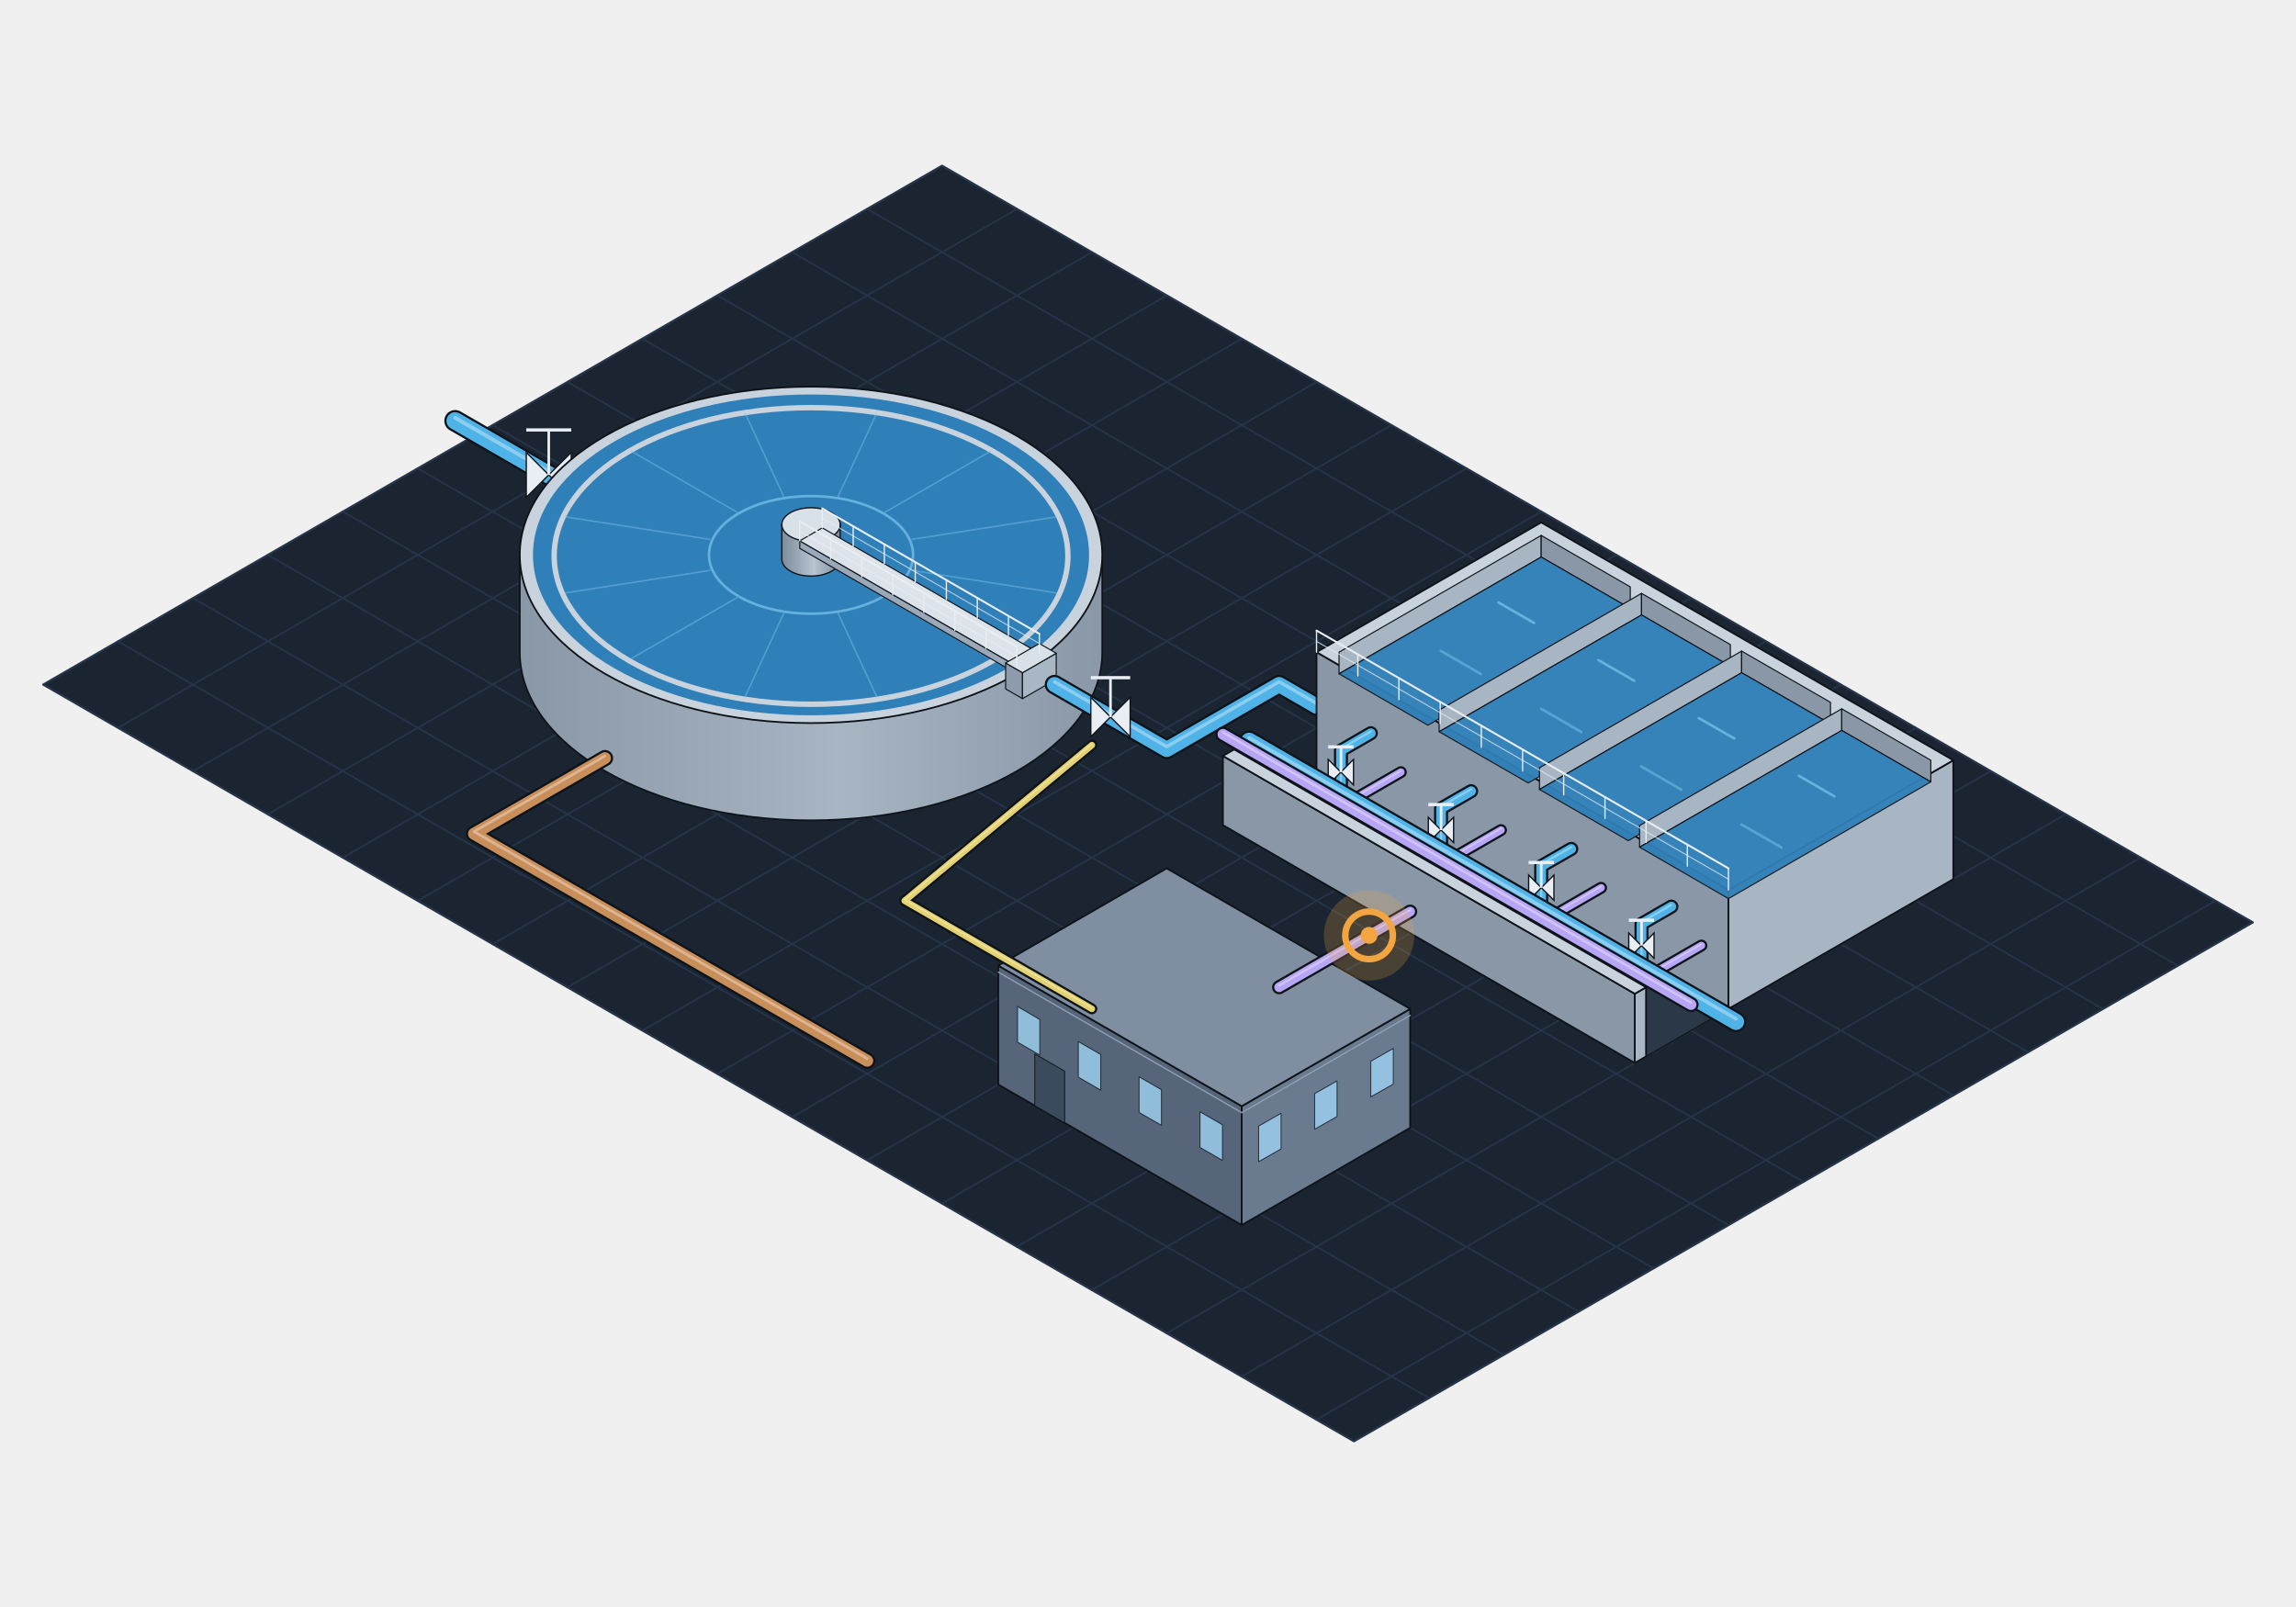
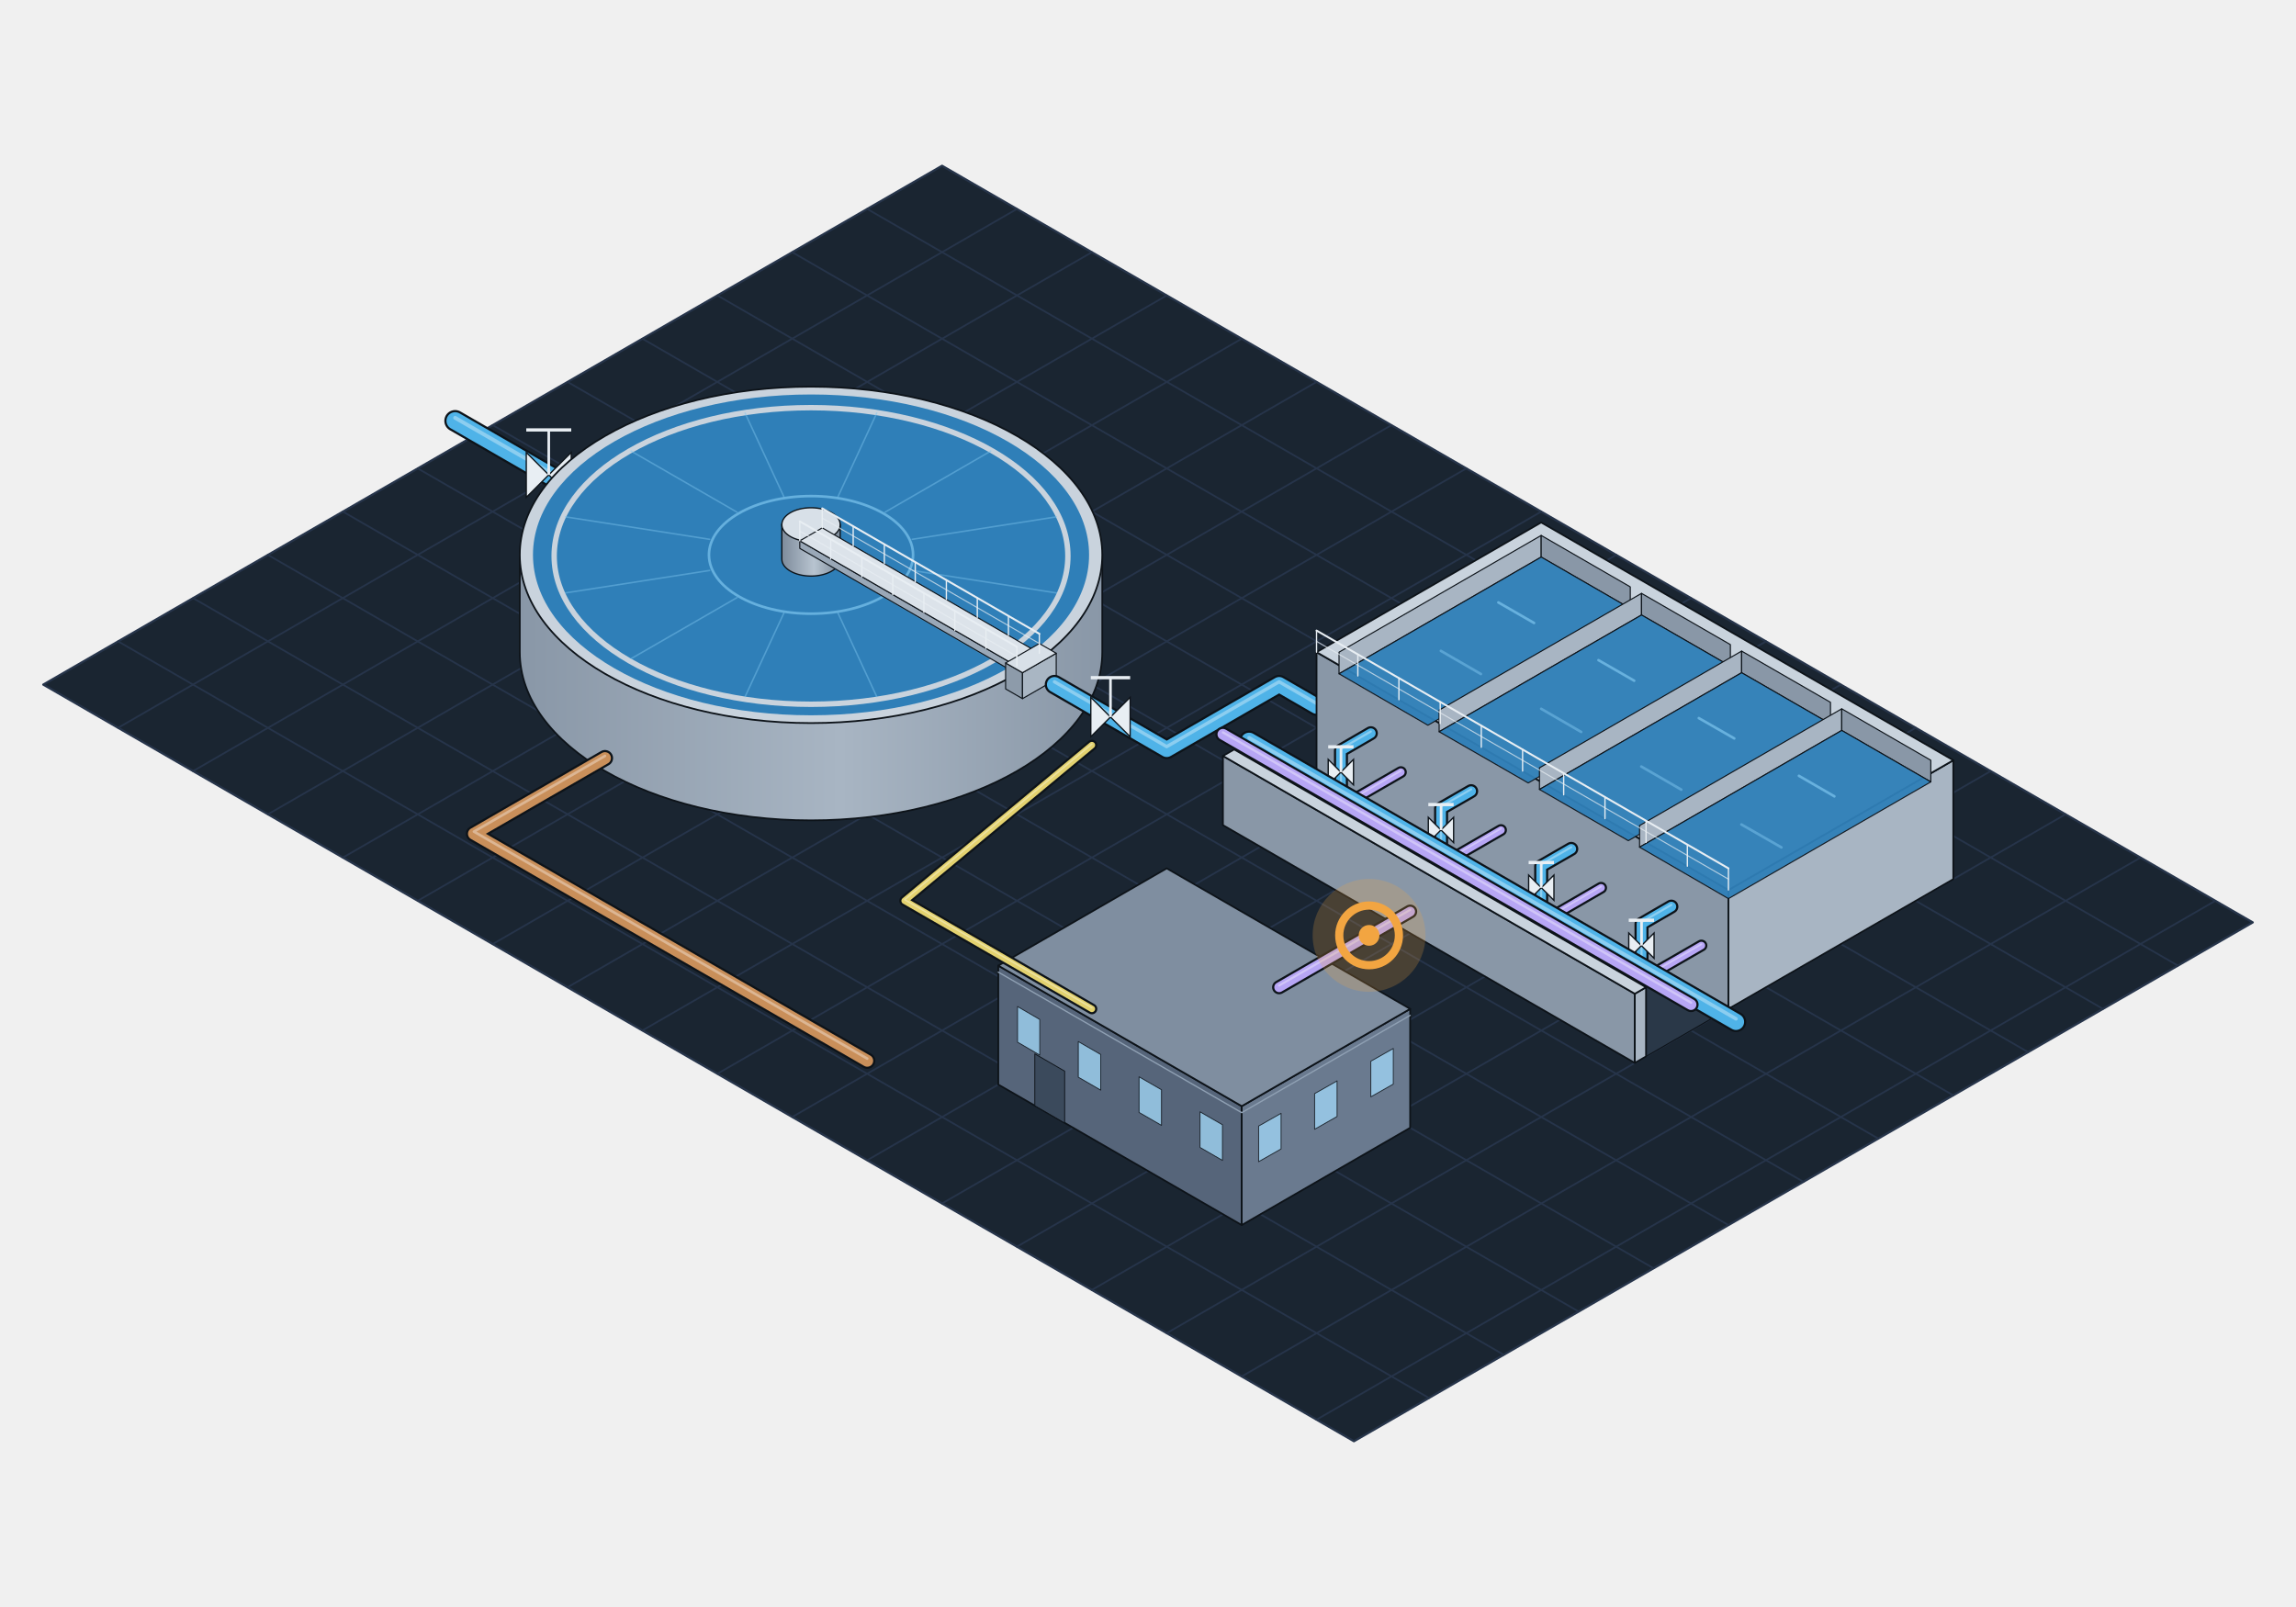
<svg xmlns="http://www.w3.org/2000/svg" width="800" height="560" viewBox="-43.57 -6.00 106.19 63.00" aria-hidden="true">
  <polygon points="0.00,-4.00 60.62,31.00 19.05,55.00 -41.57,20.00" fill="#1A2531" stroke="#26344A" stroke-width="0.1" stroke-linejoin="round" />
  <polyline points="3.46,-2.00 -38.11,22.00" fill="none" stroke="#26344A" stroke-width="0.08" stroke-linecap="round" stroke-linejoin="round" />
  <polyline points="6.93,0.00 -34.64,24.00" fill="none" stroke="#26344A" stroke-width="0.08" stroke-linecap="round" stroke-linejoin="round" />
  <polyline points="10.39,2.00 -31.18,26.00" fill="none" stroke="#26344A" stroke-width="0.08" stroke-linecap="round" stroke-linejoin="round" />
  <polyline points="13.86,4.00 -27.71,28.00" fill="none" stroke="#26344A" stroke-width="0.08" stroke-linecap="round" stroke-linejoin="round" />
  <polyline points="17.32,6.00 -24.25,30.00" fill="none" stroke="#26344A" stroke-width="0.08" stroke-linecap="round" stroke-linejoin="round" />
  <polyline points="20.78,8.00 -20.78,32.00" fill="none" stroke="#26344A" stroke-width="0.08" stroke-linecap="round" stroke-linejoin="round" />
  <polyline points="24.25,10.00 -17.32,34.00" fill="none" stroke="#26344A" stroke-width="0.08" stroke-linecap="round" stroke-linejoin="round" />
  <polyline points="27.71,12.00 -13.86,36.00" fill="none" stroke="#26344A" stroke-width="0.08" stroke-linecap="round" stroke-linejoin="round" />
  <polyline points="31.18,14.00 -10.39,38.00" fill="none" stroke="#26344A" stroke-width="0.08" stroke-linecap="round" stroke-linejoin="round" />
  <polyline points="34.64,16.00 -6.93,40.00" fill="none" stroke="#26344A" stroke-width="0.08" stroke-linecap="round" stroke-linejoin="round" />
  <polyline points="38.11,18.00 -3.46,42.00" fill="none" stroke="#26344A" stroke-width="0.08" stroke-linecap="round" stroke-linejoin="round" />
  <polyline points="41.57,20.00 0.00,44.00" fill="none" stroke="#26344A" stroke-width="0.08" stroke-linecap="round" stroke-linejoin="round" />
  <polyline points="45.03,22.00 3.46,46.00" fill="none" stroke="#26344A" stroke-width="0.08" stroke-linecap="round" stroke-linejoin="round" />
  <polyline points="48.50,24.00 6.93,48.00" fill="none" stroke="#26344A" stroke-width="0.08" stroke-linecap="round" stroke-linejoin="round" />
  <polyline points="51.96,26.00 10.39,50.00" fill="none" stroke="#26344A" stroke-width="0.08" stroke-linecap="round" stroke-linejoin="round" />
  <polyline points="55.43,28.00 13.86,52.00" fill="none" stroke="#26344A" stroke-width="0.08" stroke-linecap="round" stroke-linejoin="round" />
  <polyline points="58.89,30.00 17.32,54.00" fill="none" stroke="#26344A" stroke-width="0.08" stroke-linecap="round" stroke-linejoin="round" />
  <polyline points="-3.46,-2.00 57.16,33.00" fill="none" stroke="#26344A" stroke-width="0.08" stroke-linecap="round" stroke-linejoin="round" />
  <polyline points="-6.93,0.00 53.69,35.00" fill="none" stroke="#26344A" stroke-width="0.08" stroke-linecap="round" stroke-linejoin="round" />
  <polyline points="-10.39,2.00 50.23,37.00" fill="none" stroke="#26344A" stroke-width="0.08" stroke-linecap="round" stroke-linejoin="round" />
  <polyline points="-13.86,4.00 46.77,39.00" fill="none" stroke="#26344A" stroke-width="0.08" stroke-linecap="round" stroke-linejoin="round" />
  <polyline points="-17.32,6.00 43.30,41.00" fill="none" stroke="#26344A" stroke-width="0.08" stroke-linecap="round" stroke-linejoin="round" />
  <polyline points="-20.78,8.00 39.84,43.00" fill="none" stroke="#26344A" stroke-width="0.08" stroke-linecap="round" stroke-linejoin="round" />
  <polyline points="-24.25,10.00 36.37,45.00" fill="none" stroke="#26344A" stroke-width="0.08" stroke-linecap="round" stroke-linejoin="round" />
  <polyline points="-27.71,12.00 32.91,47.00" fill="none" stroke="#26344A" stroke-width="0.08" stroke-linecap="round" stroke-linejoin="round" />
  <polyline points="-31.18,14.00 29.44,49.00" fill="none" stroke="#26344A" stroke-width="0.08" stroke-linecap="round" stroke-linejoin="round" />
  <polyline points="-34.64,16.00 25.98,51.00" fill="none" stroke="#26344A" stroke-width="0.08" stroke-linecap="round" stroke-linejoin="round" />
  <polyline points="-38.11,18.00 22.52,53.00" fill="none" stroke="#26344A" stroke-width="0.08" stroke-linecap="round" stroke-linejoin="round" />
  <g data-layer="pipework">
    <polyline points="-22.52,7.80 -15.59,11.80" fill="none" stroke="#0D1319" stroke-width="1.0" stroke-linecap="round" stroke-linejoin="round" />
    <polyline points="-22.52,7.80 -15.59,11.80" fill="none" stroke="#4FB3E8" stroke-width="0.8" stroke-linecap="round" stroke-linejoin="round" />
    <polyline points="-22.52,7.66 -15.59,11.66" fill="none" stroke="#FFFFFF" stroke-width="0.176" stroke-linecap="round" stroke-linejoin="round" opacity="0.35" />
  </g>
  <g data-layer="equipment" data-key="valve-34" data-tip="Isolation valve" class="hot">
    <path d="M-19.23,9.26 L-17.15,11.34 L-17.15,9.26 L-19.23,11.34 Z" fill="#E8EEF3" stroke="#0D1319" stroke-width="0.06" />
    <line x1="-18.19" y1="10.30" x2="-18.19" y2="8.22" stroke="#E8EEF3" stroke-width="0.12" />
    <line x1="-19.23" y1="8.22" x2="-17.15" y2="8.22" stroke="#E8EEF3" stroke-width="0.15" />
  </g>
  <g data-layer="structure">
    <defs>
      <linearGradient id="ag39" x1="0" x2="1" y1="0" y2="0">
        <stop offset="0" stop-color="#8997A7" />
        <stop offset="0.55" stop-color="#A8B5C3" />
        <stop offset="1" stop-color="#8997A7" />
      </linearGradient>
    </defs>
    <path d="M-19.53,14.00 L-19.53,18.50 A13.47,7.78 0 0 0 7.41,18.50 L7.41,14.00 Z" fill="url(#ag39)" stroke="#0D1319" stroke-width="0.08" />
    <ellipse cx="-6.06" cy="14.00" rx="13.47" ry="7.78" fill="#C9D3DD" stroke="#0D1319" stroke-width="0.08" />
    <ellipse cx="-6.06" cy="14.00" rx="12.86" ry="7.42" fill="#2F7FB8" stroke="none" stroke-width="0.08" />
    <ellipse cx="-6.06" cy="14.05" rx="11.88" ry="6.86" fill="none" stroke="#C9D3DD" stroke-width="0.25" />
    <ellipse cx="-6.06" cy="14.00" rx="4.72" ry="2.72" fill="none" stroke="#7CC4EE" stroke-width="0.12" opacity="0.7" />
    <polyline points="-2.63,15.98 2.25,18.80" fill="none" stroke="#7CC4EE" stroke-width="0.07" stroke-linecap="round" stroke-linejoin="round" opacity="0.45" />
    <polyline points="-4.81,16.70 -3.02,20.56" fill="none" stroke="#7CC4EE" stroke-width="0.07" stroke-linecap="round" stroke-linejoin="round" opacity="0.45" />
    <polyline points="-7.32,16.70 -9.11,20.56" fill="none" stroke="#7CC4EE" stroke-width="0.07" stroke-linecap="round" stroke-linejoin="round" opacity="0.45" />
    <polyline points="-9.49,15.98 -14.38,18.80" fill="none" stroke="#7CC4EE" stroke-width="0.07" stroke-linecap="round" stroke-linejoin="round" opacity="0.45" />
    <polyline points="-10.75,14.72 -17.42,15.76" fill="none" stroke="#7CC4EE" stroke-width="0.07" stroke-linecap="round" stroke-linejoin="round" opacity="0.45" />
    <polyline points="-10.75,13.28 -17.42,12.24" fill="none" stroke="#7CC4EE" stroke-width="0.07" stroke-linecap="round" stroke-linejoin="round" opacity="0.45" />
    <polyline points="-9.49,12.02 -14.38,9.20" fill="none" stroke="#7CC4EE" stroke-width="0.07" stroke-linecap="round" stroke-linejoin="round" opacity="0.45" />
    <polyline points="-7.32,11.30 -9.11,7.44" fill="none" stroke="#7CC4EE" stroke-width="0.07" stroke-linecap="round" stroke-linejoin="round" opacity="0.45" />
    <polyline points="-4.81,11.30 -3.02,7.44" fill="none" stroke="#7CC4EE" stroke-width="0.07" stroke-linecap="round" stroke-linejoin="round" opacity="0.45" />
    <polyline points="-2.63,12.02 2.25,9.20" fill="none" stroke="#7CC4EE" stroke-width="0.07" stroke-linecap="round" stroke-linejoin="round" opacity="0.45" />
    <polyline points="-1.38,13.28 5.29,12.24" fill="none" stroke="#7CC4EE" stroke-width="0.07" stroke-linecap="round" stroke-linejoin="round" opacity="0.45" />
    <polyline points="-1.38,14.72 5.29,15.76" fill="none" stroke="#7CC4EE" stroke-width="0.07" stroke-linecap="round" stroke-linejoin="round" opacity="0.45" />
  </g>
  <g data-layer="equipment">
    <defs>
      <linearGradient id="ag59" x1="0" x2="1" y1="0" y2="0">
        <stop offset="0" stop-color="#7D8B9B" />
        <stop offset="0.55" stop-color="#B8C4D0" />
        <stop offset="1" stop-color="#7D8B9B" />
      </linearGradient>
    </defs>
    <path d="M-7.41,12.60 L-7.41,14.20 A1.35,0.78 0 0 0 -4.71,14.20 L-4.71,12.60 Z" fill="url(#ag59)" stroke="#0D1319" stroke-width="0.06" />
    <ellipse cx="-6.06" cy="12.60" rx="1.35" ry="0.78" fill="#D8E0E8" stroke="#0D1319" stroke-width="0.06" />
    <polygon points="-6.58,13.70 3.46,19.50 3.46,19.15 -6.58,13.35" fill="#9AA8B7" stroke="#0D1319" stroke-width="0.05" stroke-linejoin="round" />
    <polygon points="4.50,18.90 3.46,19.50 3.46,19.15 4.50,18.55" fill="#B7C3CF" stroke="#0D1319" stroke-width="0.05" stroke-linejoin="round" />
    <polygon points="-5.54,12.75 4.50,18.55 3.46,19.15 -6.58,13.35" fill="#DCE3EA" stroke="#0D1319" stroke-width="0.05" stroke-linejoin="round" />
    <polygon points="2.94,20.20 3.72,20.65 3.72,19.45 2.94,19.00" fill="#8D9BAA" stroke="#0D1319" stroke-width="0.05" stroke-linejoin="round" />
    <polygon points="5.28,19.75 3.72,20.65 3.72,19.45 5.28,18.55" fill="#A9B6C3" stroke="#0D1319" stroke-width="0.05" stroke-linejoin="round" />
    <polygon points="4.50,18.10 5.28,18.55 3.72,19.45 2.94,19.00" fill="#D8E0E8" stroke="#0D1319" stroke-width="0.05" stroke-linejoin="round" />
    <polyline points="-5.54,11.85 4.50,17.65" fill="none" stroke="#E8EEF3" stroke-width="0.09" stroke-linecap="round" stroke-linejoin="round" />
    <polyline points="-5.54,12.30 4.50,18.10" fill="none" stroke="#E8EEF3" stroke-width="0.05" stroke-linecap="round" stroke-linejoin="round" opacity="0.7" />
    <polyline points="-5.54,12.75 -5.54,11.85" fill="none" stroke="#E8EEF3" stroke-width="0.06" stroke-linecap="round" stroke-linejoin="round" />
    <polyline points="-4.11,13.58 -4.11,12.68" fill="none" stroke="#E8EEF3" stroke-width="0.06" stroke-linecap="round" stroke-linejoin="round" />
    <polyline points="-2.67,14.41 -2.67,13.51" fill="none" stroke="#E8EEF3" stroke-width="0.06" stroke-linecap="round" stroke-linejoin="round" />
    <polyline points="-1.24,15.24 -1.24,14.34" fill="none" stroke="#E8EEF3" stroke-width="0.06" stroke-linecap="round" stroke-linejoin="round" />
    <polyline points="0.20,16.06 0.20,15.16" fill="none" stroke="#E8EEF3" stroke-width="0.06" stroke-linecap="round" stroke-linejoin="round" />
    <polyline points="1.63,16.89 1.63,15.99" fill="none" stroke="#E8EEF3" stroke-width="0.06" stroke-linecap="round" stroke-linejoin="round" />
    <polyline points="3.07,17.72 3.07,16.82" fill="none" stroke="#E8EEF3" stroke-width="0.06" stroke-linecap="round" stroke-linejoin="round" />
    <polyline points="4.50,18.55 4.50,17.65" fill="none" stroke="#E8EEF3" stroke-width="0.06" stroke-linecap="round" stroke-linejoin="round" />
    <polyline points="-6.58,12.45 3.46,18.25" fill="none" stroke="#E8EEF3" stroke-width="0.09" stroke-linecap="round" stroke-linejoin="round" />
    <polyline points="-6.58,12.90 3.46,18.70" fill="none" stroke="#E8EEF3" stroke-width="0.05" stroke-linecap="round" stroke-linejoin="round" opacity="0.7" />
    <polyline points="-6.58,13.35 -6.58,12.45" fill="none" stroke="#E8EEF3" stroke-width="0.06" stroke-linecap="round" stroke-linejoin="round" />
    <polyline points="-5.15,14.18 -5.15,13.28" fill="none" stroke="#E8EEF3" stroke-width="0.06" stroke-linecap="round" stroke-linejoin="round" />
    <polyline points="-3.71,15.01 -3.71,14.11" fill="none" stroke="#E8EEF3" stroke-width="0.06" stroke-linecap="round" stroke-linejoin="round" />
    <polyline points="-2.28,15.84 -2.28,14.94" fill="none" stroke="#E8EEF3" stroke-width="0.06" stroke-linecap="round" stroke-linejoin="round" />
    <polyline points="-0.84,16.66 -0.84,15.76" fill="none" stroke="#E8EEF3" stroke-width="0.06" stroke-linecap="round" stroke-linejoin="round" />
    <polyline points="0.59,17.49 0.59,16.59" fill="none" stroke="#E8EEF3" stroke-width="0.06" stroke-linecap="round" stroke-linejoin="round" />
    <polyline points="2.03,18.32 2.03,17.42" fill="none" stroke="#E8EEF3" stroke-width="0.06" stroke-linecap="round" stroke-linejoin="round" />
    <polyline points="3.46,19.15 3.46,18.25" fill="none" stroke="#E8EEF3" stroke-width="0.06" stroke-linecap="round" stroke-linejoin="round" />
  </g>
  <g data-layer="pipework">
    <polyline points="-15.59,23.40 -21.65,26.90 -3.46,37.40" fill="none" stroke="#0D1319" stroke-width="0.75" stroke-linecap="round" stroke-linejoin="round" />
    <polyline points="-15.59,23.40 -21.65,26.90 -3.46,37.40" fill="none" stroke="#C98F5A" stroke-width="0.55" stroke-linecap="round" stroke-linejoin="round" />
    <polyline points="-15.59,23.30 -21.65,26.80 -3.46,37.30" fill="none" stroke="#FFFFFF" stroke-width="0.121" stroke-linecap="round" stroke-linejoin="round" opacity="0.35" />
  </g>
  <g data-layer="pipework">
    <polyline points="5.20,20.00 10.39,23.00 15.59,20.00 17.32,21.00" fill="none" stroke="#0D1319" stroke-width="0.9" stroke-linecap="round" stroke-linejoin="round" />
    <polyline points="5.20,20.00 10.39,23.00 15.59,20.00 17.32,21.00" fill="none" stroke="#4FB3E8" stroke-width="0.7" stroke-linecap="round" stroke-linejoin="round" />
    <polyline points="5.20,19.87 10.39,22.87 15.59,19.87 17.32,20.87" fill="none" stroke="#FFFFFF" stroke-width="0.154" stroke-linecap="round" stroke-linejoin="round" opacity="0.35" />
  </g>
  <g data-layer="equipment" data-key="valve-99" data-tip="Isolation valve" class="hot">
    <path d="M6.88,20.59 L8.70,22.41 L8.70,20.59 L6.88,22.41 Z" fill="#E8EEF3" stroke="#0D1319" stroke-width="0.06" />
    <line x1="7.79" y1="21.50" x2="7.79" y2="19.68" stroke="#E8EEF3" stroke-width="0.12" />
    <line x1="6.88" y1="19.68" x2="8.70" y2="19.68" stroke="#E8EEF3" stroke-width="0.15" />
  </g>
  <polygon points="17.32,24.00 36.37,35.00 36.37,29.50 17.32,18.50" fill="#8997A7" stroke="#0D1319" stroke-width="0.08" stroke-linejoin="round" />
  <polygon points="46.77,29.00 36.37,35.00 36.37,29.50 46.77,23.50" fill="#A8B5C3" stroke="#0D1319" stroke-width="0.08" stroke-linejoin="round" />
  <polygon points="27.71,12.50 46.77,23.50 36.37,29.50 17.32,18.50" fill="#C9D3DD" stroke="#0D1319" stroke-width="0.08" stroke-linejoin="round" />
  <polygon points="27.71,14.10 18.36,19.50 18.36,18.50 27.71,13.10" fill="#A8B5C3" stroke="#0D1319" stroke-width="0.05" stroke-linejoin="round" />
  <polygon points="27.71,14.10 31.83,16.48 31.83,15.48 27.71,13.10" fill="#8997A7" stroke="#0D1319" stroke-width="0.05" stroke-linejoin="round" />
  <polygon points="27.71,14.10 31.83,16.48 22.47,21.88 18.36,19.50" fill="#2F7FB8" stroke="#0D1319" stroke-width="0.05" stroke-linejoin="round" opacity="0.95" />
  <polyline points="25.73,16.20 27.38,17.15" fill="none" stroke="#7CC4EE" stroke-width="0.12" stroke-linecap="round" stroke-linejoin="round" opacity="0.7" />
  <polyline points="23.07,18.44 24.92,19.51" fill="none" stroke="#7CC4EE" stroke-width="0.12" stroke-linecap="round" stroke-linejoin="round" opacity="0.5" />
  <polygon points="32.35,16.78 22.99,22.18 22.99,21.18 32.35,15.78" fill="#A8B5C3" stroke="#0D1319" stroke-width="0.05" stroke-linejoin="round" />
  <polygon points="32.35,16.78 36.46,19.15 36.46,18.15 32.35,15.78" fill="#8997A7" stroke="#0D1319" stroke-width="0.05" stroke-linejoin="round" />
  <polygon points="32.35,16.78 36.46,19.15 27.11,24.55 22.99,22.18" fill="#2F7FB8" stroke="#0D1319" stroke-width="0.05" stroke-linejoin="round" opacity="0.95" />
  <polyline points="30.36,18.87 32.01,19.82" fill="none" stroke="#7CC4EE" stroke-width="0.12" stroke-linecap="round" stroke-linejoin="round" opacity="0.7" />
  <polyline points="27.71,21.12 29.56,22.19" fill="none" stroke="#7CC4EE" stroke-width="0.12" stroke-linecap="round" stroke-linejoin="round" opacity="0.5" />
  <polygon points="36.98,19.45 27.63,24.85 27.63,23.85 36.98,18.45" fill="#A8B5C3" stroke="#0D1319" stroke-width="0.05" stroke-linejoin="round" />
  <polygon points="36.98,19.45 41.09,21.82 41.09,20.82 36.98,18.45" fill="#8997A7" stroke="#0D1319" stroke-width="0.05" stroke-linejoin="round" />
  <polygon points="36.98,19.45 41.09,21.82 31.74,27.22 27.63,24.85" fill="#2F7FB8" stroke="#0D1319" stroke-width="0.05" stroke-linejoin="round" opacity="0.95" />
  <polyline points="35.00,21.55 36.64,22.49" fill="none" stroke="#7CC4EE" stroke-width="0.12" stroke-linecap="round" stroke-linejoin="round" opacity="0.7" />
  <polyline points="32.34,23.79 34.19,24.86" fill="none" stroke="#7CC4EE" stroke-width="0.12" stroke-linecap="round" stroke-linejoin="round" opacity="0.5" />
  <polygon points="41.61,22.12 32.26,27.52 32.26,26.52 41.61,21.12" fill="#A8B5C3" stroke="#0D1319" stroke-width="0.05" stroke-linejoin="round" />
  <polygon points="41.61,22.12 45.73,24.50 45.73,23.50 41.61,21.12" fill="#8997A7" stroke="#0D1319" stroke-width="0.05" stroke-linejoin="round" />
  <polygon points="41.61,22.12 45.73,24.50 36.37,29.90 32.26,27.52" fill="#2F7FB8" stroke="#0D1319" stroke-width="0.05" stroke-linejoin="round" opacity="0.95" />
  <polyline points="39.63,24.22 41.27,25.17" fill="none" stroke="#7CC4EE" stroke-width="0.12" stroke-linecap="round" stroke-linejoin="round" opacity="0.7" />
  <polyline points="36.97,26.47 38.82,27.53" fill="none" stroke="#7CC4EE" stroke-width="0.12" stroke-linecap="round" stroke-linejoin="round" opacity="0.5" />
  <polyline points="17.32,17.50 36.37,28.50" fill="none" stroke="#E8EEF3" stroke-width="0.09" stroke-linecap="round" stroke-linejoin="round" />
  <polyline points="17.32,18.00 36.37,29.00" fill="none" stroke="#E8EEF3" stroke-width="0.05" stroke-linecap="round" stroke-linejoin="round" opacity="0.7" />
  <polyline points="17.32,18.50 17.32,17.50" fill="none" stroke="#E8EEF3" stroke-width="0.06" stroke-linecap="round" stroke-linejoin="round" />
  <polyline points="19.23,19.60 19.23,18.60" fill="none" stroke="#E8EEF3" stroke-width="0.06" stroke-linecap="round" stroke-linejoin="round" />
  <polyline points="21.13,20.70 21.13,19.70" fill="none" stroke="#E8EEF3" stroke-width="0.06" stroke-linecap="round" stroke-linejoin="round" />
  <polyline points="23.04,21.80 23.04,20.80" fill="none" stroke="#E8EEF3" stroke-width="0.06" stroke-linecap="round" stroke-linejoin="round" />
  <polyline points="24.94,22.90 24.94,21.90" fill="none" stroke="#E8EEF3" stroke-width="0.06" stroke-linecap="round" stroke-linejoin="round" />
  <polyline points="26.85,24.00 26.85,23.00" fill="none" stroke="#E8EEF3" stroke-width="0.06" stroke-linecap="round" stroke-linejoin="round" />
  <polyline points="28.75,25.10 28.75,24.10" fill="none" stroke="#E8EEF3" stroke-width="0.06" stroke-linecap="round" stroke-linejoin="round" />
  <polyline points="30.66,26.20 30.66,25.20" fill="none" stroke="#E8EEF3" stroke-width="0.06" stroke-linecap="round" stroke-linejoin="round" />
  <polyline points="32.56,27.30 32.56,26.30" fill="none" stroke="#E8EEF3" stroke-width="0.06" stroke-linecap="round" stroke-linejoin="round" />
  <polyline points="34.47,28.40 34.47,27.40" fill="none" stroke="#E8EEF3" stroke-width="0.06" stroke-linecap="round" stroke-linejoin="round" />
  <polyline points="36.37,29.50 36.37,28.50" fill="none" stroke="#E8EEF3" stroke-width="0.06" stroke-linecap="round" stroke-linejoin="round" />
  <polygon points="17.32,24.00 36.37,35.00 32.04,37.50 12.99,26.50" fill="#2A3848" stroke="#0D1319" stroke-width="0.05" stroke-linejoin="round" />
  <polygon points="12.99,26.50 32.04,37.50 32.04,34.30 12.99,23.30" fill="#8997A7" stroke="#0D1319" stroke-width="0.08" stroke-linejoin="round" />
  <polygon points="32.56,37.20 32.04,37.50 32.04,34.30 32.56,34.00" fill="#A8B5C3" stroke="#0D1319" stroke-width="0.08" stroke-linejoin="round" />
  <polygon points="13.51,23.00 32.56,34.00 32.04,34.30 12.99,23.30" fill="#C9D3DD" stroke="#0D1319" stroke-width="0.08" stroke-linejoin="round" />
  <g data-layer="pipework">
    <polyline points="19.83,22.25 18.45,23.05 18.45,25.05" fill="none" stroke="#0D1319" stroke-width="0.65" stroke-linecap="round" stroke-linejoin="round" />
    <polyline points="19.83,22.25 18.45,23.05 18.45,25.05" fill="none" stroke="#4FB3E8" stroke-width="0.45" stroke-linecap="round" stroke-linejoin="round" />
    <polyline points="19.83,22.17 18.45,22.97 18.45,24.97" fill="none" stroke="#FFFFFF" stroke-width="0.099" stroke-linecap="round" stroke-linejoin="round" opacity="0.35" />
  </g>
  <g data-layer="equipment" data-key="valve-148" data-tip="Isolation valve" class="hot">
    <path d="M17.86,23.46 L19.03,24.64 L19.03,23.46 L17.86,24.64 Z" fill="#E8EEF3" stroke="#0D1319" stroke-width="0.06" />
    <line x1="18.45" y1="24.05" x2="18.45" y2="22.88" stroke="#E8EEF3" stroke-width="0.12" />
    <line x1="17.86" y1="22.88" x2="19.03" y2="22.88" stroke="#E8EEF3" stroke-width="0.15" />
  </g>
  <g data-layer="pipework">
    <polyline points="21.22,24.05 18.62,25.55" fill="none" stroke="#0D1319" stroke-width="0.55" stroke-linecap="round" stroke-linejoin="round" />
    <polyline points="21.22,24.05 18.62,25.55" fill="none" stroke="#B7A6F5" stroke-width="0.35" stroke-linecap="round" stroke-linejoin="round" />
    <polyline points="21.22,23.99 18.62,25.49" fill="none" stroke="#FFFFFF" stroke-width="0.077" stroke-linecap="round" stroke-linejoin="round" opacity="0.35" />
  </g>
  <g data-layer="pipework">
    <polyline points="24.47,24.93 23.08,25.73 23.08,27.73" fill="none" stroke="#0D1319" stroke-width="0.65" stroke-linecap="round" stroke-linejoin="round" />
    <polyline points="24.47,24.93 23.08,25.73 23.08,27.73" fill="none" stroke="#4FB3E8" stroke-width="0.45" stroke-linecap="round" stroke-linejoin="round" />
    <polyline points="24.47,24.84 23.08,25.64 23.08,27.64" fill="none" stroke="#FFFFFF" stroke-width="0.099" stroke-linecap="round" stroke-linejoin="round" opacity="0.35" />
  </g>
  <g data-layer="equipment" data-key="valve-162" data-tip="Isolation valve" class="hot">
    <path d="M22.49,26.14 L23.66,27.31 L23.66,26.14 L22.49,27.31 Z" fill="#E8EEF3" stroke="#0D1319" stroke-width="0.06" />
    <line x1="23.08" y1="26.73" x2="23.08" y2="25.55" stroke="#E8EEF3" stroke-width="0.12" />
    <line x1="22.49" y1="25.55" x2="23.66" y2="25.55" stroke="#E8EEF3" stroke-width="0.15" />
  </g>
  <g data-layer="pipework">
    <polyline points="25.85,26.73 23.25,28.23" fill="none" stroke="#0D1319" stroke-width="0.55" stroke-linecap="round" stroke-linejoin="round" />
    <polyline points="25.85,26.73 23.25,28.23" fill="none" stroke="#B7A6F5" stroke-width="0.35" stroke-linecap="round" stroke-linejoin="round" />
    <polyline points="25.85,26.66 23.25,28.16" fill="none" stroke="#FFFFFF" stroke-width="0.077" stroke-linecap="round" stroke-linejoin="round" opacity="0.35" />
  </g>
  <g data-layer="pipework">
    <polyline points="29.10,27.60 27.71,28.40 27.71,30.40" fill="none" stroke="#0D1319" stroke-width="0.65" stroke-linecap="round" stroke-linejoin="round" />
    <polyline points="29.10,27.60 27.71,28.40 27.71,30.40" fill="none" stroke="#4FB3E8" stroke-width="0.45" stroke-linecap="round" stroke-linejoin="round" />
    <polyline points="29.10,27.52 27.71,28.32 27.71,30.32" fill="none" stroke="#FFFFFF" stroke-width="0.099" stroke-linecap="round" stroke-linejoin="round" opacity="0.35" />
  </g>
  <g data-layer="equipment" data-key="valve-176" data-tip="Isolation valve" class="hot">
    <path d="M27.13,28.81 L28.30,29.98 L28.30,28.81 L27.13,29.98 Z" fill="#E8EEF3" stroke="#0D1319" stroke-width="0.06" />
    <line x1="27.71" y1="29.40" x2="27.71" y2="28.23" stroke="#E8EEF3" stroke-width="0.12" />
    <line x1="27.13" y1="28.23" x2="28.30" y2="28.23" stroke="#E8EEF3" stroke-width="0.15" />
  </g>
  <g data-layer="pipework">
    <polyline points="30.48,29.40 27.89,30.90" fill="none" stroke="#0D1319" stroke-width="0.55" stroke-linecap="round" stroke-linejoin="round" />
    <polyline points="30.48,29.40 27.89,30.90" fill="none" stroke="#B7A6F5" stroke-width="0.35" stroke-linecap="round" stroke-linejoin="round" />
    <polyline points="30.48,29.34 27.89,30.84" fill="none" stroke="#FFFFFF" stroke-width="0.077" stroke-linecap="round" stroke-linejoin="round" opacity="0.35" />
  </g>
  <g data-layer="pipework">
    <polyline points="33.73,30.27 32.35,31.07 32.35,33.07" fill="none" stroke="#0D1319" stroke-width="0.65" stroke-linecap="round" stroke-linejoin="round" />
    <polyline points="33.73,30.27 32.35,31.07 32.35,33.07" fill="none" stroke="#4FB3E8" stroke-width="0.45" stroke-linecap="round" stroke-linejoin="round" />
    <polyline points="33.73,30.19 32.35,30.99 32.35,32.99" fill="none" stroke="#FFFFFF" stroke-width="0.099" stroke-linecap="round" stroke-linejoin="round" opacity="0.35" />
  </g>
  <g data-layer="equipment" data-key="valve-190" data-tip="Isolation valve" class="hot">
    <path d="M31.76,31.49 L32.93,32.66 L32.93,31.49 L31.76,32.66 Z" fill="#E8EEF3" stroke="#0D1319" stroke-width="0.06" />
    <line x1="32.35" y1="32.07" x2="32.35" y2="30.90" stroke="#E8EEF3" stroke-width="0.12" />
    <line x1="31.76" y1="30.90" x2="32.93" y2="30.90" stroke="#E8EEF3" stroke-width="0.15" />
  </g>
  <g data-layer="pipework">
    <polyline points="35.12,32.07 32.52,33.57" fill="none" stroke="#0D1319" stroke-width="0.55" stroke-linecap="round" stroke-linejoin="round" />
    <polyline points="35.12,32.07 32.52,33.57" fill="none" stroke="#B7A6F5" stroke-width="0.35" stroke-linecap="round" stroke-linejoin="round" />
    <polyline points="35.12,32.01 32.52,33.51" fill="none" stroke="#FFFFFF" stroke-width="0.077" stroke-linecap="round" stroke-linejoin="round" opacity="0.35" />
  </g>
  <g data-layer="pipework">
    <polyline points="14.20,22.60 36.72,35.60" fill="none" stroke="#0D1319" stroke-width="0.95" stroke-linecap="round" stroke-linejoin="round" />
    <polyline points="14.20,22.60 36.72,35.60" fill="none" stroke="#4FB3E8" stroke-width="0.75" stroke-linecap="round" stroke-linejoin="round" />
    <polyline points="14.20,22.46 36.72,35.46" fill="none" stroke="#FFFFFF" stroke-width="0.165" stroke-linecap="round" stroke-linejoin="round" opacity="0.35" />
  </g>
  <g data-layer="pipework">
    <polyline points="12.99,22.30 34.64,34.80" fill="none" stroke="#0D1319" stroke-width="0.7" stroke-linecap="round" stroke-linejoin="round" />
    <polyline points="12.99,22.30 34.64,34.80" fill="none" stroke="#B7A6F5" stroke-width="0.5" stroke-linecap="round" stroke-linejoin="round" />
    <polyline points="12.99,22.21 34.64,34.71" fill="none" stroke="#FFFFFF" stroke-width="0.11" stroke-linecap="round" stroke-linejoin="round" opacity="0.35" />
  </g>
  <polygon points="2.60,38.50 13.86,45.00 13.86,39.50 2.60,33.00" fill="#56657A" stroke="#0D1319" stroke-width="0.08" stroke-linejoin="round" />
  <polygon points="21.65,40.50 13.86,45.00 13.86,39.50 21.65,35.00" fill="#6A7A8F" stroke="#0D1319" stroke-width="0.08" stroke-linejoin="round" />
  <polygon points="10.39,28.50 21.65,35.00 13.86,39.50 2.60,33.00" fill="#7F8EA0" stroke="#0D1319" stroke-width="0.08" stroke-linejoin="round" />
  <polyline points="2.60,33.30 13.86,39.80 21.65,35.30" fill="none" stroke="#8FA0B3" stroke-width="0.06" stroke-linecap="round" stroke-linejoin="round" />
  <polygon points="3.49,36.54 4.52,37.14 4.52,35.49 3.49,34.89" fill="#9FD3F2" stroke="#0D1319" stroke-width="0.04" stroke-linejoin="round" opacity="0.8" />
  <polygon points="6.30,38.16 7.34,38.76 7.34,37.11 6.30,36.51" fill="#9FD3F2" stroke="#0D1319" stroke-width="0.04" stroke-linejoin="round" opacity="0.8" />
  <polygon points="9.11,39.79 10.15,40.39 10.15,38.74 9.11,38.14" fill="#9FD3F2" stroke="#0D1319" stroke-width="0.04" stroke-linejoin="round" opacity="0.8" />
  <polygon points="11.93,41.41 12.97,42.01 12.97,40.36 11.93,39.76" fill="#9FD3F2" stroke="#0D1319" stroke-width="0.04" stroke-linejoin="round" opacity="0.8" />
  <polygon points="20.87,38.48 19.83,39.07 19.83,37.42 20.87,36.83" fill="#9FD3F2" stroke="#0D1319" stroke-width="0.04" stroke-linejoin="round" opacity="0.8" />
  <polygon points="18.27,39.98 17.23,40.57 17.23,38.92 18.27,38.33" fill="#9FD3F2" stroke="#0D1319" stroke-width="0.04" stroke-linejoin="round" opacity="0.8" />
  <polygon points="15.68,41.48 14.64,42.07 14.64,40.42 15.68,39.83" fill="#9FD3F2" stroke="#0D1319" stroke-width="0.04" stroke-linejoin="round" opacity="0.8" />
  <polygon points="4.29,39.48 5.67,40.28 5.67,37.88 4.29,37.08" fill="#3B4A5C" stroke="#0D1319" stroke-width="0.04" stroke-linejoin="round" />
  <g data-layer="pipework">
    <polyline points="6.93,35.00 -1.73,30.00 6.93,22.80" fill="none" stroke="#0D1319" stroke-width="0.5" stroke-linecap="round" stroke-linejoin="round" />
    <polyline points="6.93,35.00 -1.73,30.00 6.93,22.80" fill="none" stroke="#E3D26F" stroke-width="0.3" stroke-linecap="round" stroke-linejoin="round" />
    <polyline points="6.93,34.95 -1.73,29.95 6.93,22.75" fill="none" stroke="#FFFFFF" stroke-width="0.066" stroke-linecap="round" stroke-linejoin="round" opacity="0.35" />
  </g>
  <g data-layer="pipework">
    <polyline points="15.59,34.00 21.65,30.50" fill="none" stroke="#0D1319" stroke-width="0.65" stroke-linecap="round" stroke-linejoin="round" />
    <polyline points="15.59,34.00 21.65,30.50" fill="none" stroke="#B7A6F5" stroke-width="0.45" stroke-linecap="round" stroke-linejoin="round" />
    <polyline points="15.59,33.92 21.65,30.42" fill="none" stroke="#FFFFFF" stroke-width="0.099" stroke-linecap="round" stroke-linejoin="round" opacity="0.35" />
  </g>
-   <circle cx="19.75" cy="31.60" r="2.09" fill="#F2A541" opacity="0.22" />
-   <circle cx="19.75" cy="31.60" r="1.10" fill="none" stroke="#F2A541" stroke-width="0.30" />
-   <circle cx="19.75" cy="31.60" r="0.39" fill="#F2A541" />
+   <circle cx="19.75" cy="31.60" r="2.61" fill="#F2A541" opacity="0.22">
+     <animate attributeName="r" values="2.20;3.44;2.20" dur="2.6s" repeatCount="indefinite" />
+     <animate attributeName="opacity" values="0.3;0.06;0.3" dur="2.6s" repeatCount="indefinite" />
+   </circle>
+   <circle cx="19.75" cy="31.60" r="1.38" fill="none" stroke="#F2A541" stroke-width="0.38" />
+   <circle cx="19.75" cy="31.60" r="0.48" fill="#F2A541" />
</svg>
